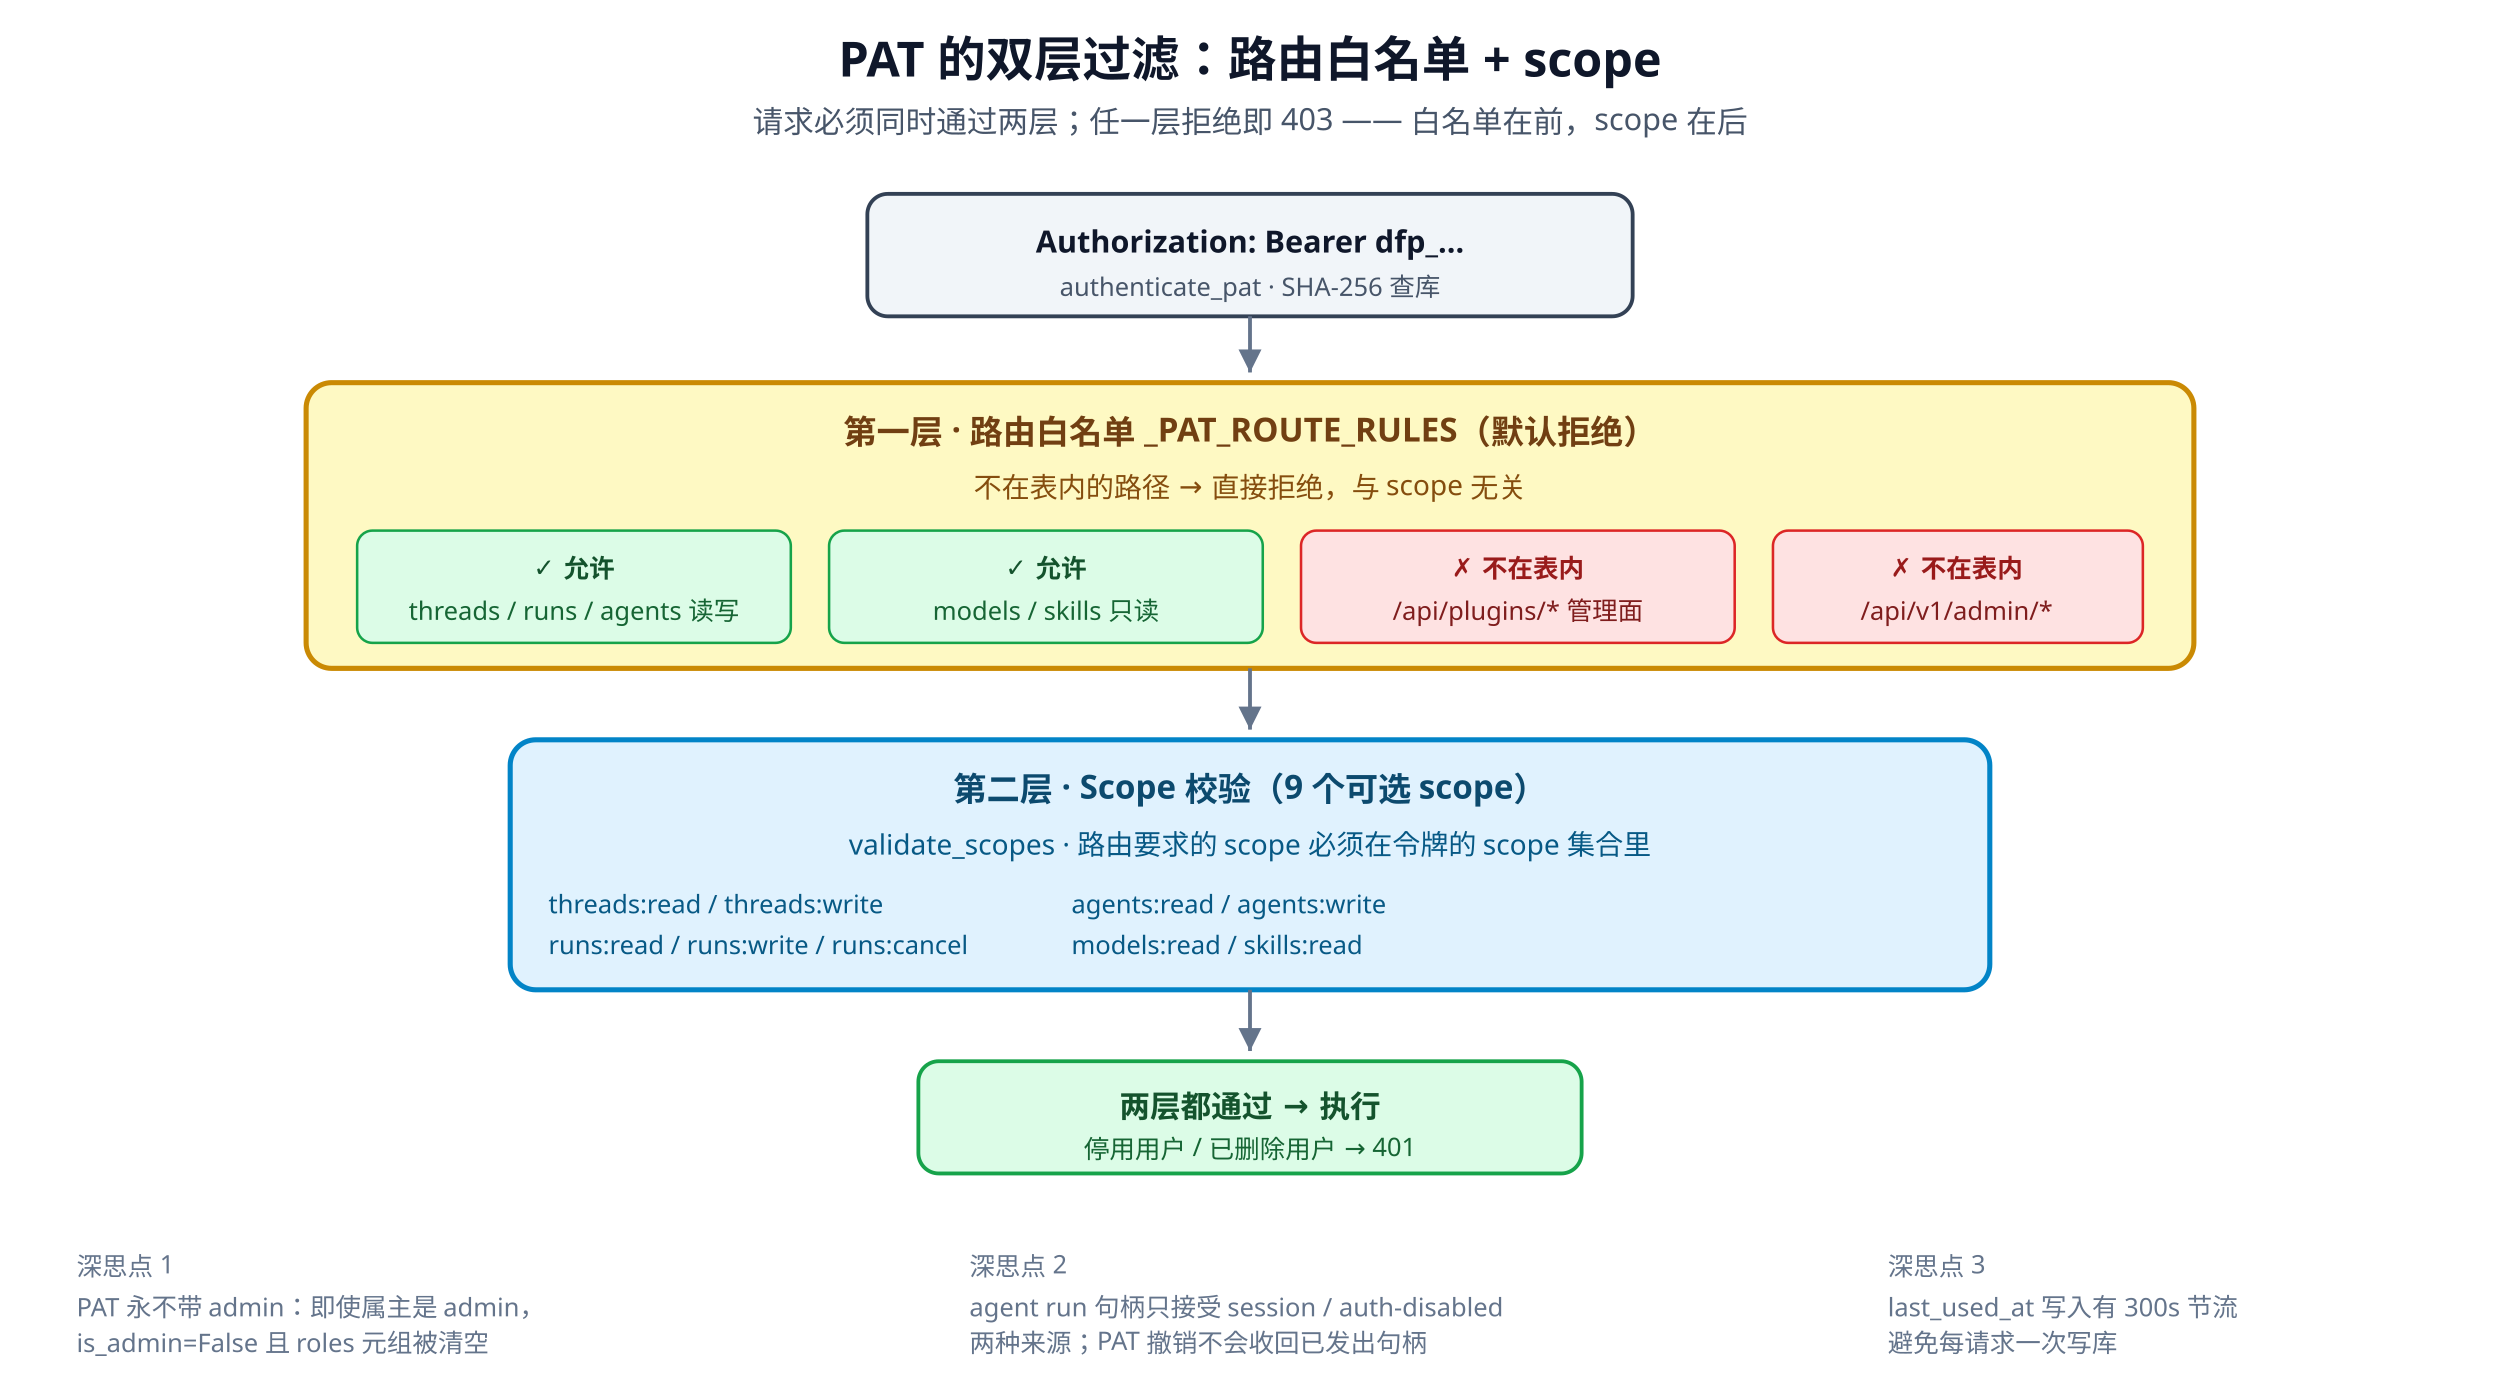
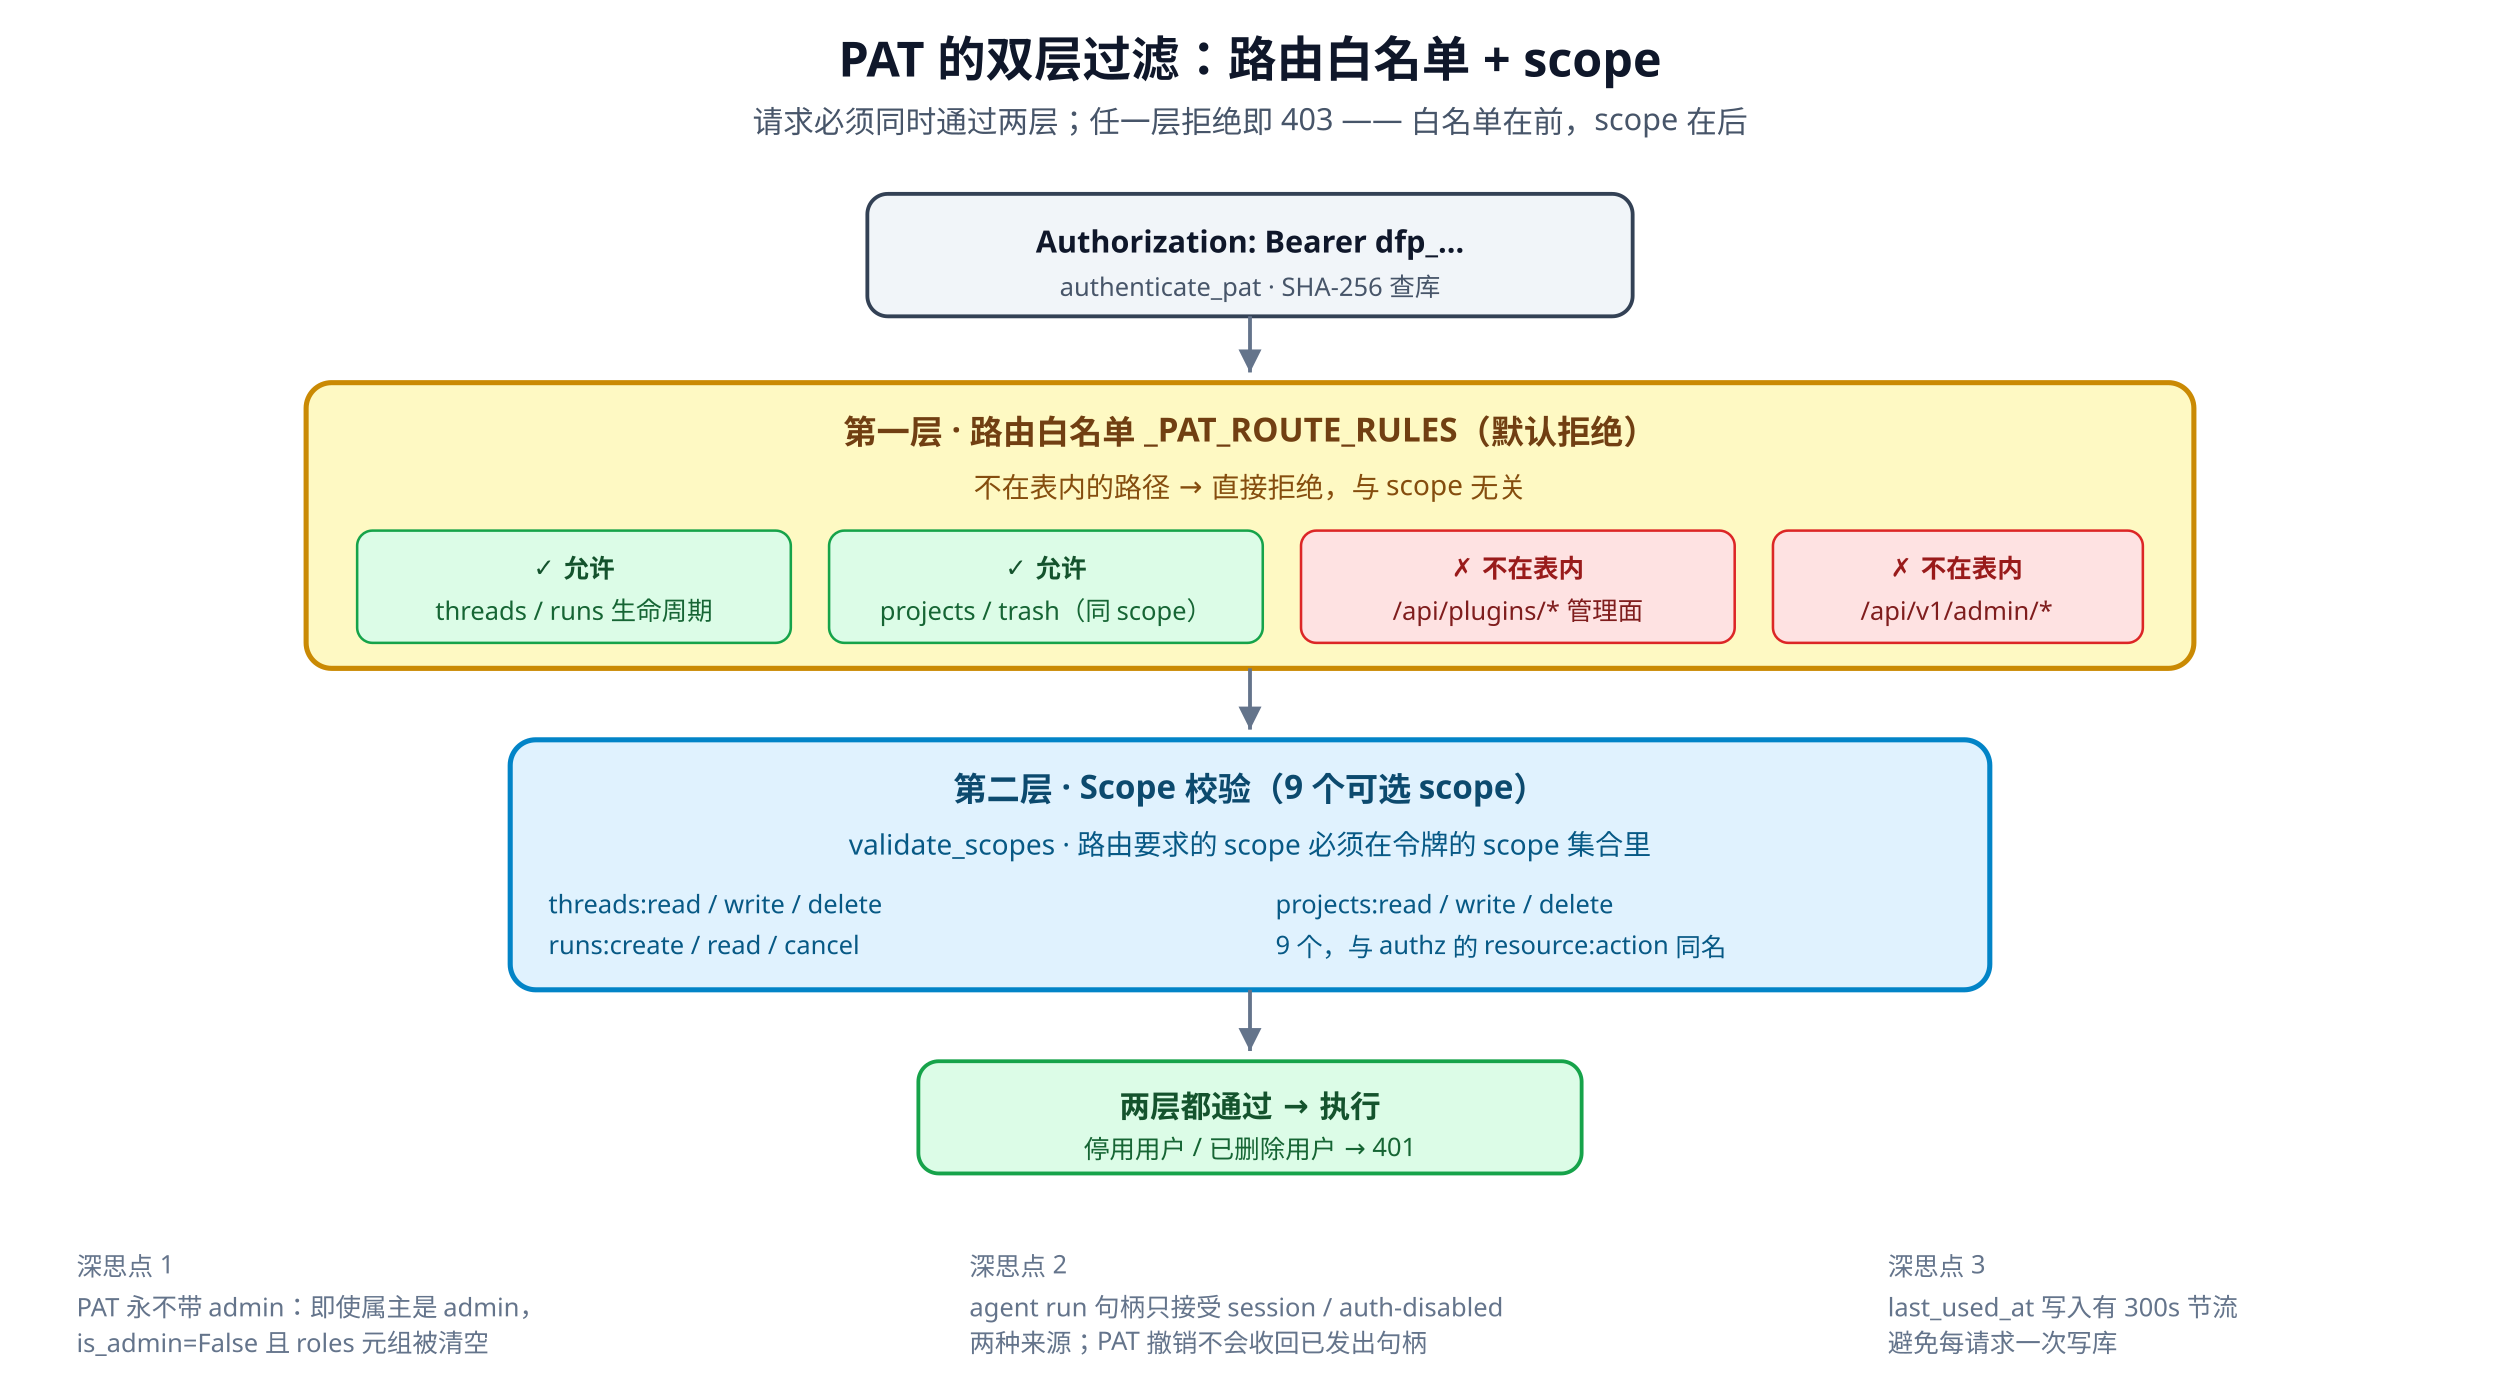
<svg xmlns="http://www.w3.org/2000/svg" viewBox="0 0 980 540" font-family="PingFang SC, sans-serif">
  <text x="490" y="30" text-anchor="middle" font-size="19" font-weight="700" fill="#0f172a">PAT 的双层过滤：路由白名单 + scope</text>
  <text x="490" y="52" text-anchor="middle" font-size="12" fill="#475569">请求必须同时通过两层；任一层拒绝即 403 —— 白名单在前，scope 在后</text>
  <defs>
    <marker id="p" markerWidth="8" markerHeight="8" refX="6" refY="3" orient="auto">
      <path d="M0,0 L6,3 L0,6 z" fill="#64748b" />
    </marker>
  </defs>
  <rect x="340" y="76" width="300" height="48" rx="8" fill="#f1f5f9" stroke="#334155" stroke-width="1.5" />
  <text x="490" y="99" text-anchor="middle" font-weight="700" font-size="12" fill="#0f172a">Authorization: Bearer dfp_…</text>
  <text x="490" y="116" text-anchor="middle" font-size="10" fill="#475569">authenticate_pat · SHA-256 查库</text>
  <path d="M490,124 v22" stroke="#64748b" stroke-width="1.5" marker-end="url(#p)" />
  <rect x="120" y="150" width="740" height="112" rx="10" fill="#fef9c3" stroke="#ca8a04" stroke-width="2" />
  <text x="490" y="174" text-anchor="middle" font-weight="700" font-size="13" fill="#713f12">第一层 · 路由白名单 _PAT_ROUTE_RULES（默认拒绝）</text>
  <text x="490" y="195" text-anchor="middle" font-size="11" fill="#854d0e">不在表内的路径 → 直接拒绝，与 scope 无关</text>
  <g font-size="10">
    <rect x="140" y="208" width="170" height="44" rx="6" fill="#dcfce7" stroke="#16a34a" />
    <text x="225" y="226" text-anchor="middle" font-weight="700" fill="#14532d">✓ 允许</text>
-     <text x="225" y="243" text-anchor="middle" fill="#166534">threads / runs / agents 读写</text>
+     <text x="225" y="243" text-anchor="middle" fill="#166534">threads / runs 生命周期</text>
    <rect x="325" y="208" width="170" height="44" rx="6" fill="#dcfce7" stroke="#16a34a" />
    <text x="410" y="226" text-anchor="middle" font-weight="700" fill="#14532d">✓ 允许</text>
-     <text x="410" y="243" text-anchor="middle" fill="#166534">models / skills 只读</text>
+     <text x="410" y="243" text-anchor="middle" fill="#166534">projects / trash（同 scope）</text>
    <rect x="510" y="208" width="170" height="44" rx="6" fill="#fee2e2" stroke="#dc2626" />
    <text x="595" y="226" text-anchor="middle" font-weight="700" fill="#991b1b">✗ 不在表内</text>
    <text x="595" y="243" text-anchor="middle" fill="#7f1d1d">/api/plugins/* 管理面</text>
    <rect x="695" y="208" width="145" height="44" rx="6" fill="#fee2e2" stroke="#dc2626" />
    <text x="767" y="226" text-anchor="middle" font-weight="700" fill="#991b1b">✗ 不在表内</text>
    <text x="767" y="243" text-anchor="middle" fill="#7f1d1d">/api/v1/admin/*</text>
  </g>
  <path d="M490,262 v24" stroke="#64748b" stroke-width="1.5" marker-end="url(#p)" />
  <rect x="200" y="290" width="580" height="98" rx="10" fill="#e0f2fe" stroke="#0284c7" stroke-width="2" />
  <text x="490" y="314" text-anchor="middle" font-weight="700" font-size="13" fill="#0c4a6e">第二层 · Scope 校验（9 个可选 scope）</text>
  <text x="490" y="335" text-anchor="middle" font-size="11" fill="#075985">validate_scopes · 路由要求的 scope 必须在令牌的 scope 集合里</text>
  <g font-size="10" fill="#075985">
-     <text x="215" y="358">threads:read / threads:write</text>
-     <text x="215" y="374">runs:read / runs:write / runs:cancel</text>
-     <text x="420" y="358">agents:read / agents:write</text>
-     <text x="420" y="374">models:read / skills:read</text>
+     <text x="215" y="358">threads:read / write / delete</text>
+     <text x="215" y="374">runs:create / read / cancel</text>
+     <text x="500" y="358">projects:read / write / delete</text>
+     <text x="500" y="374">9 个，与 authz 的 resource:action 同名</text>
  </g>
  <path d="M490,388 v24" stroke="#64748b" stroke-width="1.5" marker-end="url(#p)" />
  <rect x="360" y="416" width="260" height="44" rx="8" fill="#dcfce7" stroke="#16a34a" stroke-width="1.5" />
  <text x="490" y="438" text-anchor="middle" font-weight="700" font-size="12" fill="#14532d">两层都通过 → 执行</text>
  <text x="490" y="454" text-anchor="middle" font-size="10" fill="#166534">停用用户 / 已删除用户 → 401</text>
  <g font-size="10" fill="#64748b">
    <text x="30" y="500">深思点 1</text>
    <text x="30" y="516">PAT 永不带 admin：即使属主是 admin，</text>
    <text x="30" y="530">is_admin=False 且 roles 元组被清空</text>
    <text x="380" y="500">深思点 2</text>
    <text x="380" y="516">agent run 句柄只接受 session / auth-disabled</text>
    <text x="380" y="530">两种来源；PAT 撤销不会收回已发出句柄</text>
    <text x="740" y="500">深思点 3</text>
    <text x="740" y="516">last_used_at 写入有 300s 节流</text>
    <text x="740" y="530">避免每请求一次写库</text>
  </g>
</svg>
